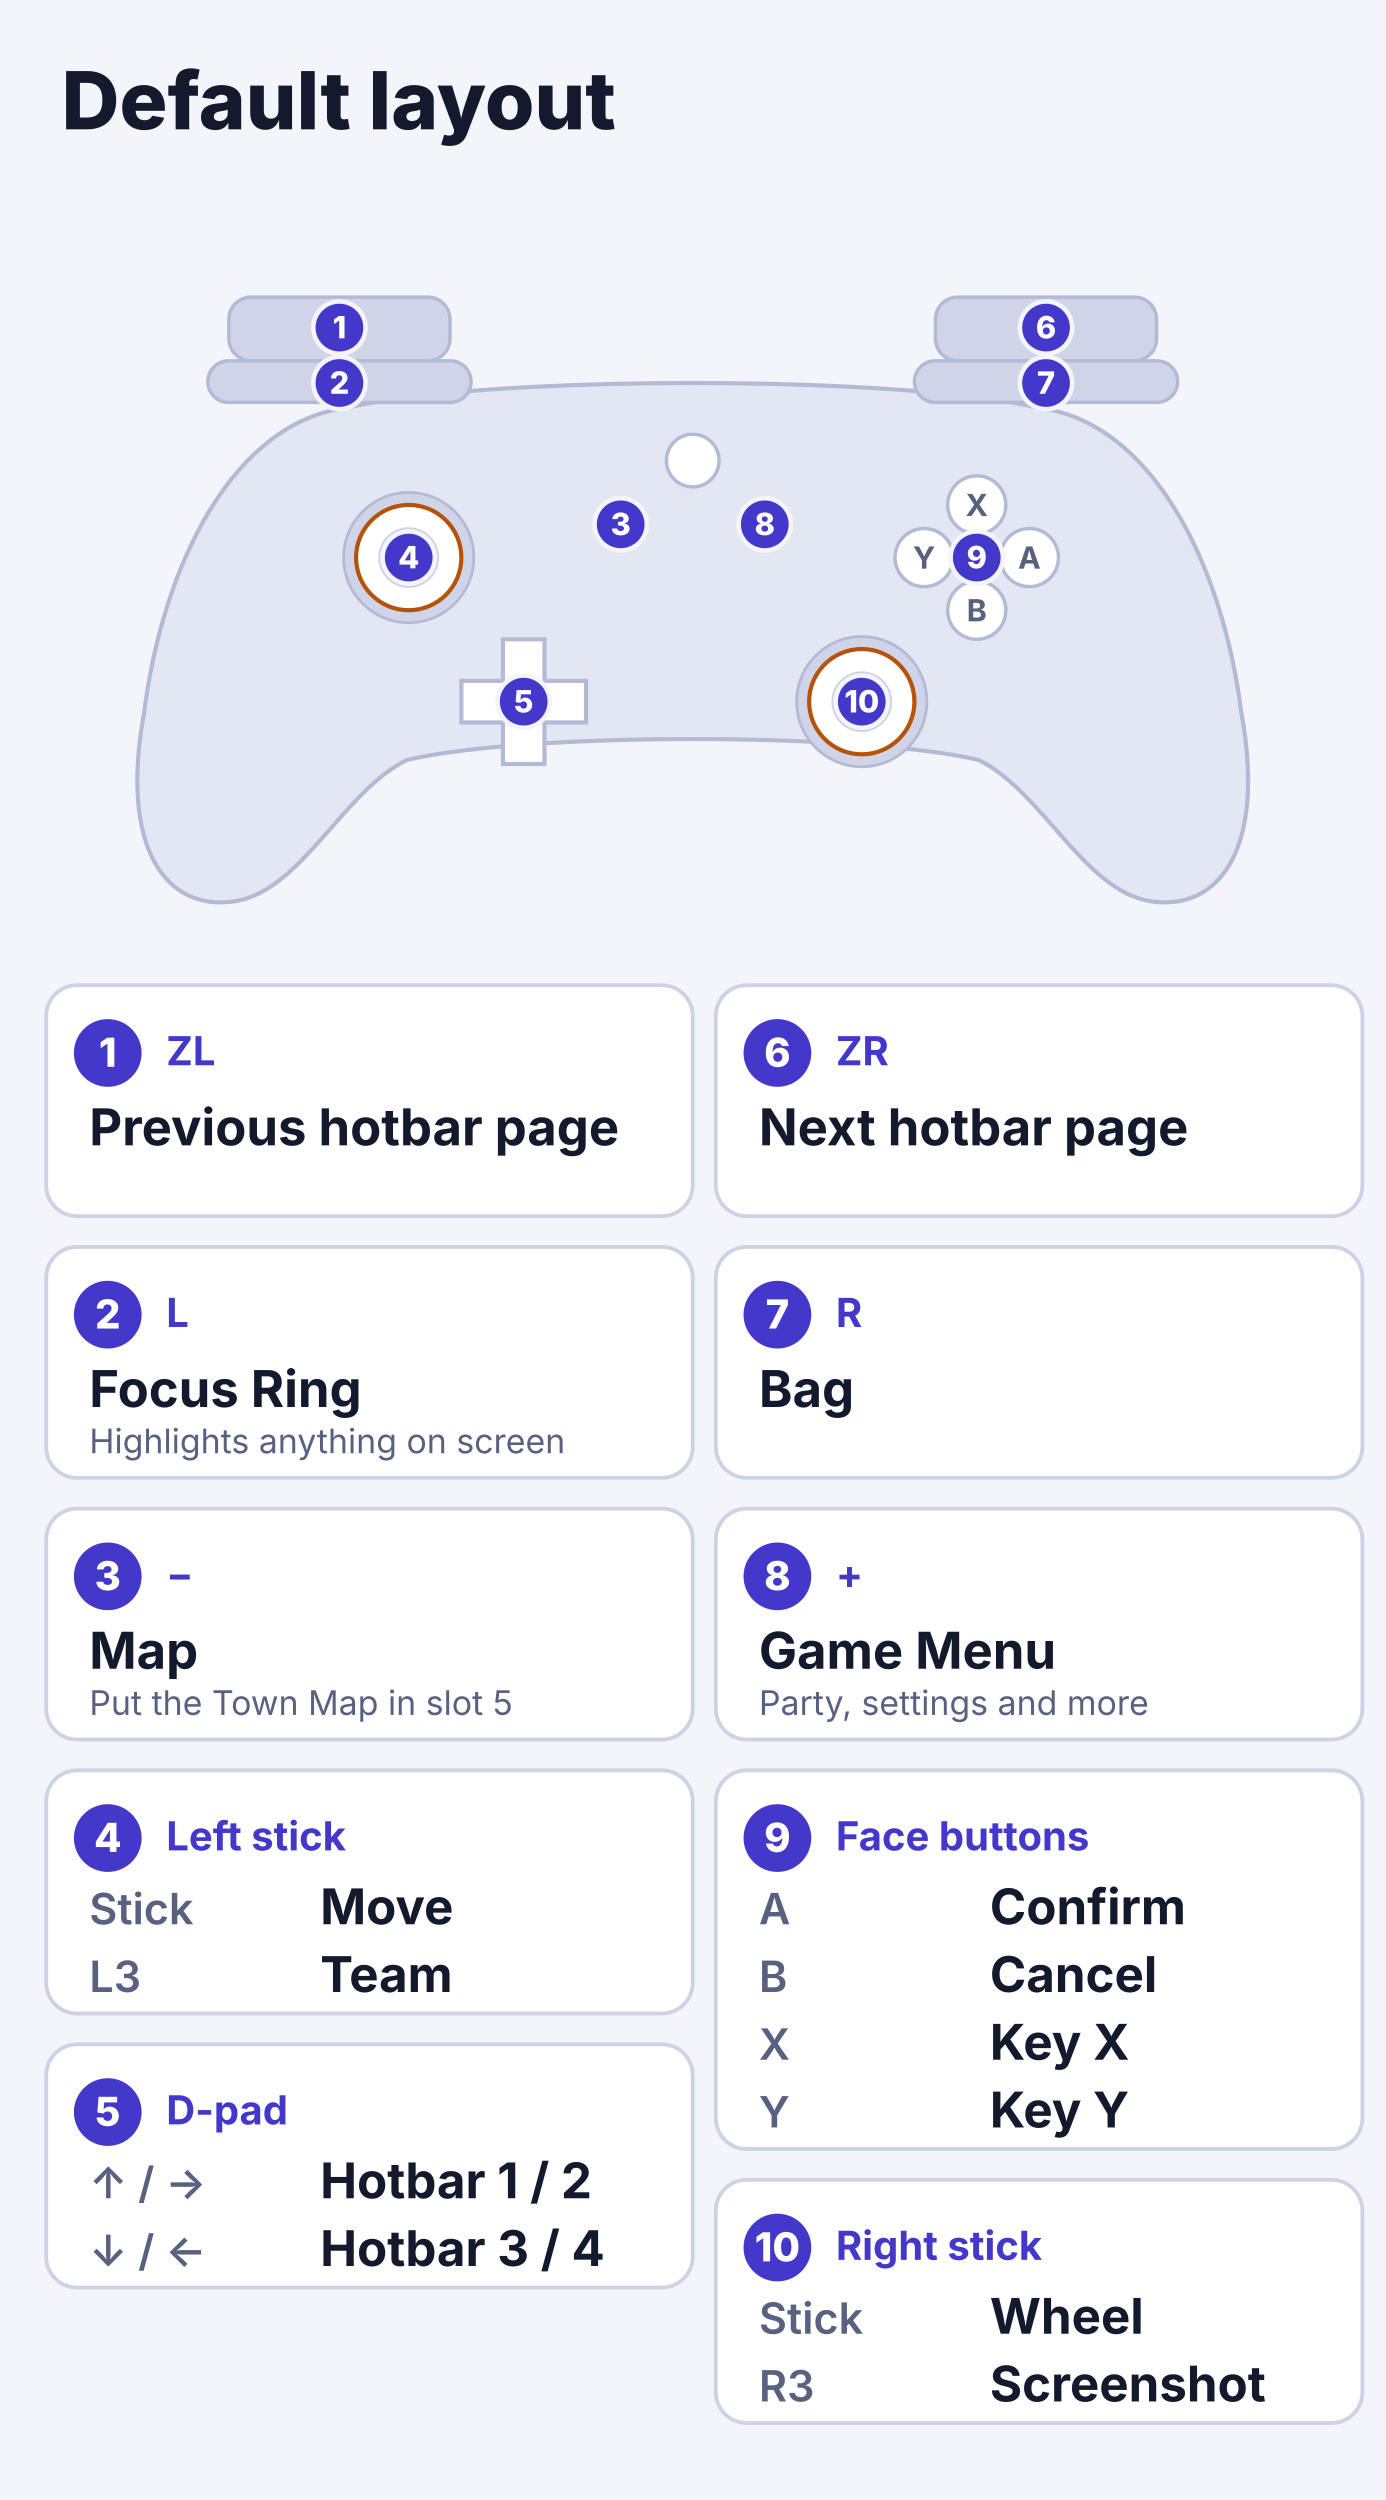
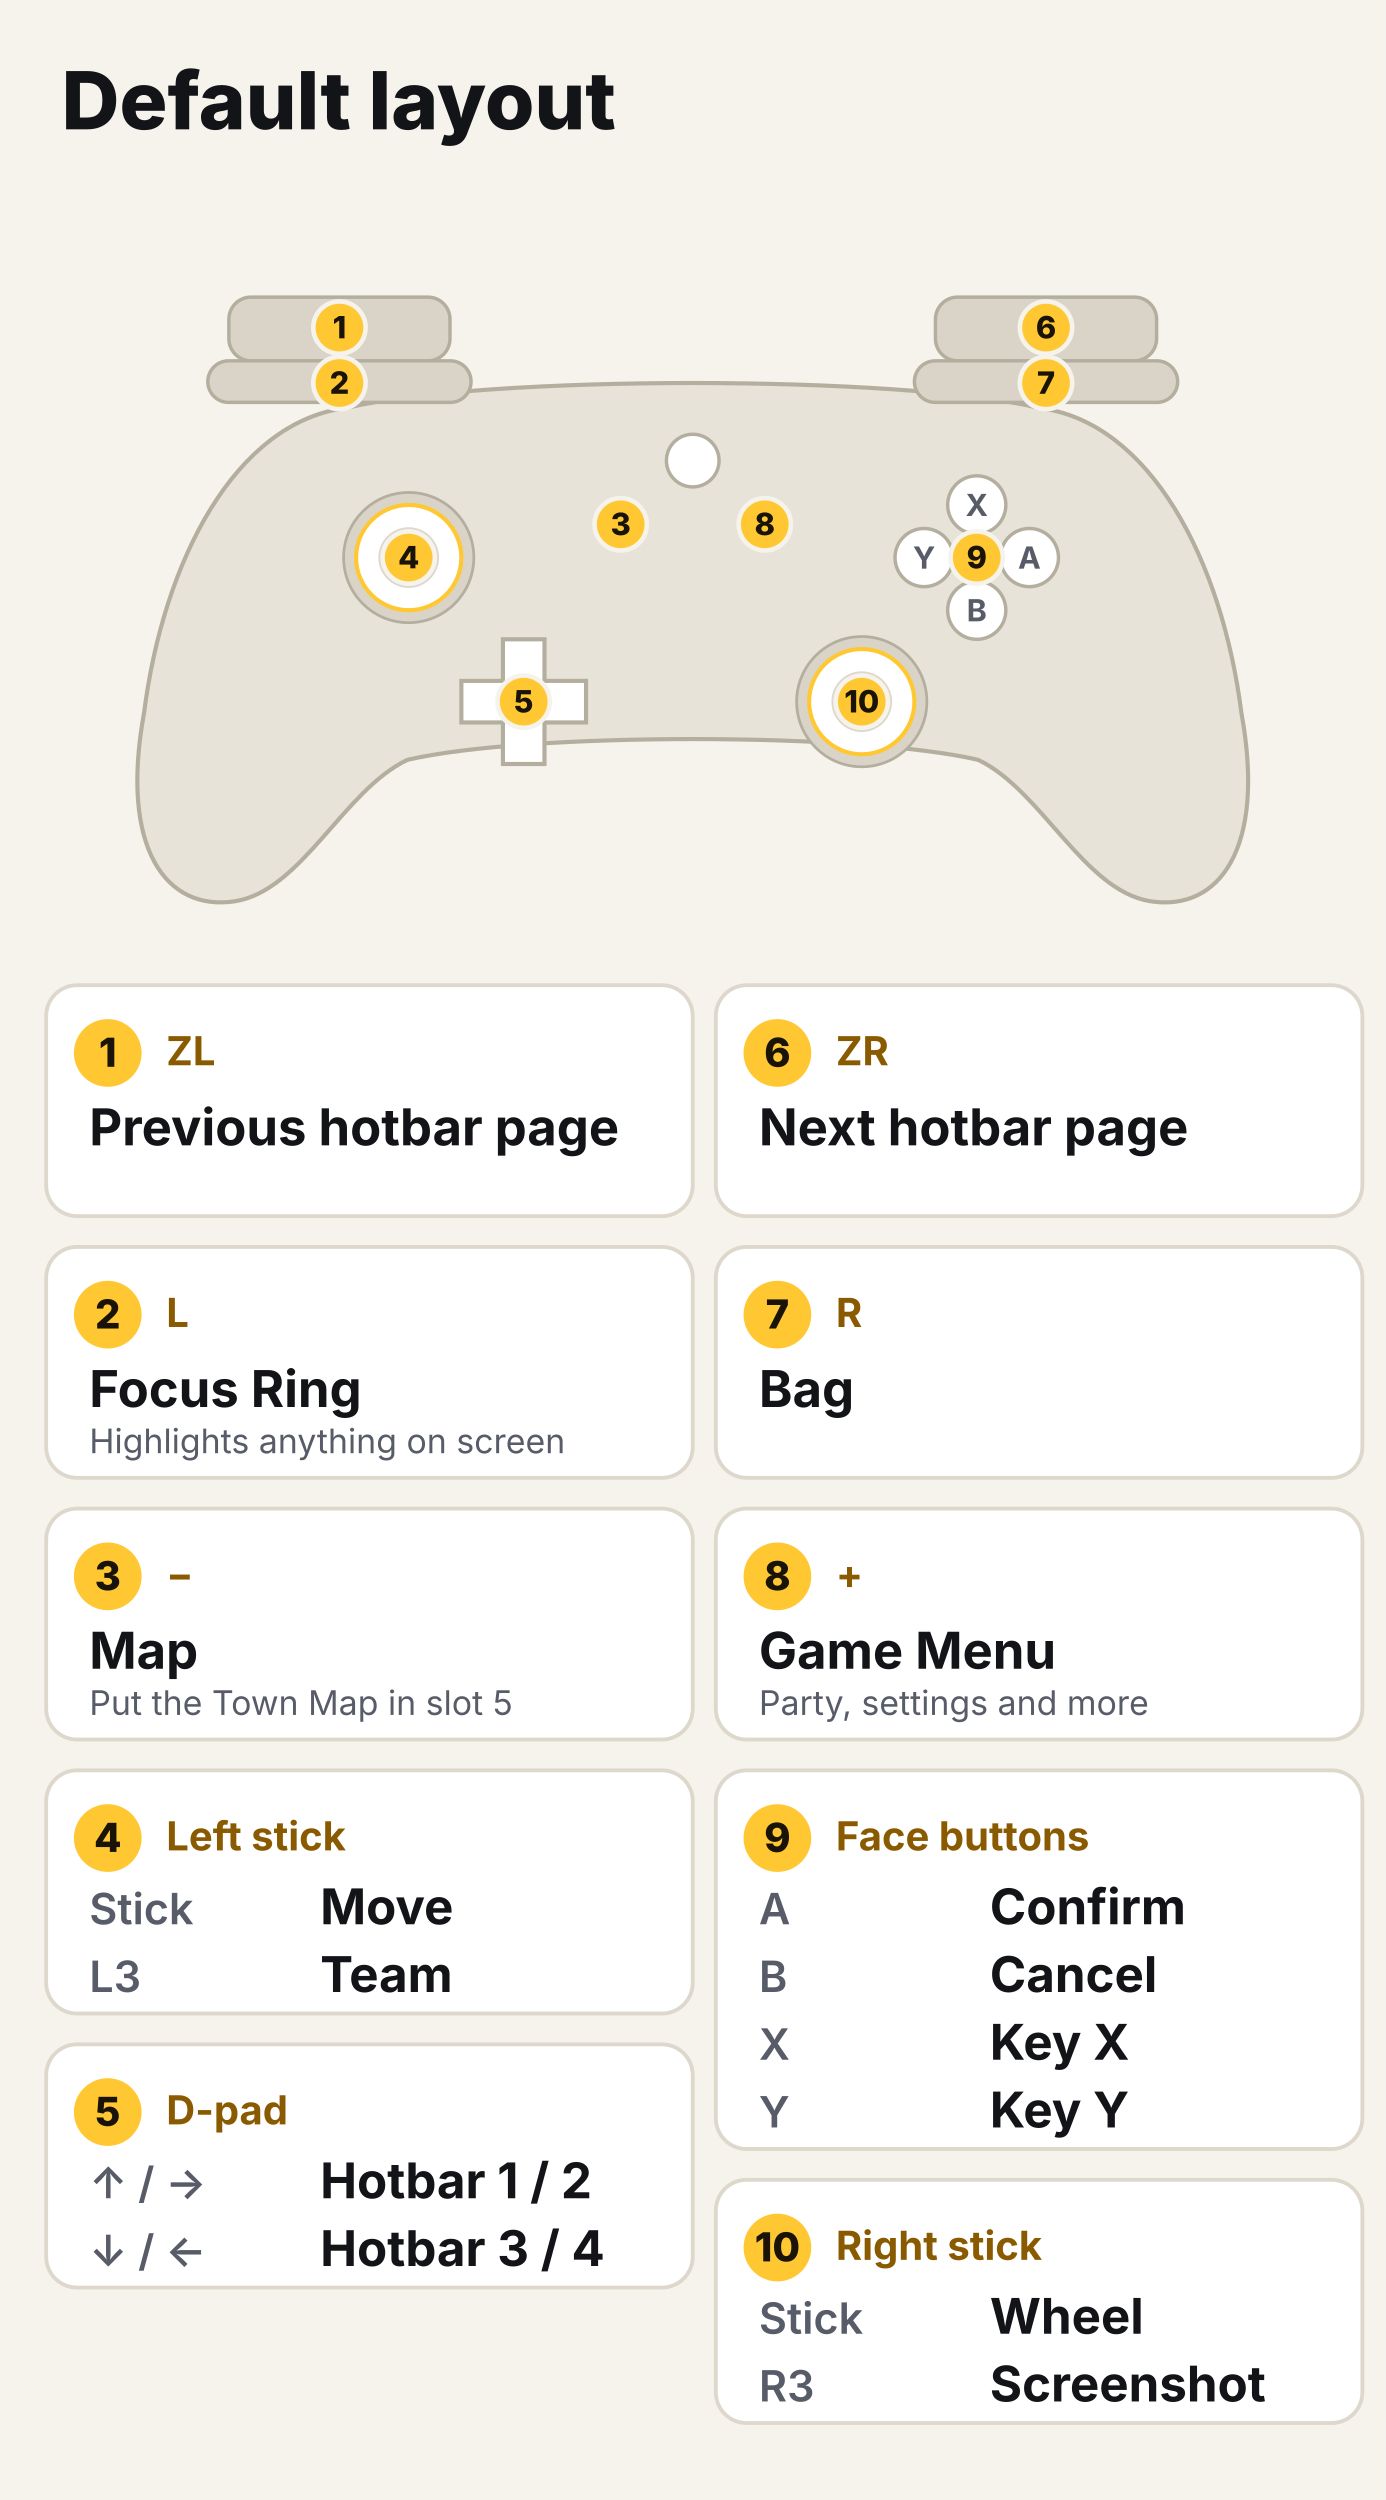
- <svg xmlns="http://www.w3.org/2000/svg" viewBox="0 0 900 1624" width="900" height="1624" role="img" aria-labelledby="t d" font-family="'Segoe UI Variable Display','Segoe UI',Inter,'SF Pro Display',-apple-system,'Helvetica Neue',Arial,sans-serif">
-   <rect width="900" height="1624" fill="#f4f5fb" />
-   <text x="40" y="84" font-size="52" font-weight="800" fill="#141a2e" text-anchor="start">Default layout</text>
+ <svg xmlns="http://www.w3.org/2000/svg" viewBox="0 0 900 1624" width="900" height="1624" role="img" aria-labelledby="t d" font-family="'Bricolage Grotesque','Geist','Segoe UI Variable Display','Segoe UI',Inter,'SF Pro Display',-apple-system,'Helvetica Neue',Arial,sans-serif">
+   <rect width="900" height="1624" fill="#f6f3ec" />
+   <text x="40" y="84" font-size="52" font-weight="800" fill="#121418" text-anchor="start">Default layout</text>
  <g transform="translate(450,400) scale(0.9)">
-     <path d="M -250,-150 C -150,-174 150,-174 250,-150 C 330,-140 382,-40 396,70 C 414,168 380,214 330,206 C 282,198 252,126 206,104 C 120,84 -120,84 -206,104 C -252,126 -282,198 -330,206 C -380,214 -414,168 -396,70 C -382,-40 -330,-140 -250,-150 Z" fill="#e3e6f3" stroke="#b3bad4" stroke-width="3" />
-     <rect x="-334.8" y="-230" width="159.6" height="46" rx="16" fill="#cfd4e8" stroke="#b3bad4" stroke-width="2.5" />
-     <rect x="-350" y="-184" width="190" height="30" rx="15" fill="#cfd4e8" stroke="#b3bad4" stroke-width="2.5" />
-     <rect x="175.2" y="-230" width="159.6" height="46" rx="16" fill="#cfd4e8" stroke="#b3bad4" stroke-width="2.5" />
-     <rect x="160" y="-184" width="190" height="30" rx="15" fill="#cfd4e8" stroke="#b3bad4" stroke-width="2.5" />
-     <path d="M -137,17 h 30 v 30 h 30 v 30 h -30 v 30 h -30 v -30 h -30 v -30 h 30 z" fill="#ffffff" stroke="#b3bad4" stroke-width="3" />
-     <circle cx="-205" cy="-42" r="47" fill="#cfd4e8" stroke="#b3bad4" stroke-width="2" />
-     <circle cx="-205" cy="-42" r="38" fill="#ffffff" stroke="#b45309" stroke-width="3" />
-     <circle cx="-205" cy="-42" r="20.9" fill="none" stroke="#cdd2e4" stroke-width="2" />
-     <circle cx="122" cy="62" r="47" fill="#cfd4e8" stroke="#b3bad4" stroke-width="2" />
-     <circle cx="122" cy="62" r="38" fill="#ffffff" stroke="#b45309" stroke-width="3" />
-     <circle cx="122" cy="62" r="20.9" fill="none" stroke="#cdd2e4" stroke-width="2" />
-     <circle cx="205" cy="-4" r="21" fill="#ffffff" stroke="#b3bad4" stroke-width="2.5" />
-     <text x="205" y="4" font-size="22" font-weight="700" fill="#586180" text-anchor="middle">B</text>
-     <circle cx="243" cy="-42" r="21" fill="#ffffff" stroke="#b3bad4" stroke-width="2.5" />
-     <text x="243" y="-34" font-size="22" font-weight="700" fill="#586180" text-anchor="middle">A</text>
-     <circle cx="167" cy="-42" r="21" fill="#ffffff" stroke="#b3bad4" stroke-width="2.5" />
-     <text x="167" y="-34" font-size="22" font-weight="700" fill="#586180" text-anchor="middle">Y</text>
-     <circle cx="205" cy="-80" r="21" fill="#ffffff" stroke="#b3bad4" stroke-width="2.5" />
-     <text x="205" y="-72" font-size="22" font-weight="700" fill="#586180" text-anchor="middle">X</text>
-     <rect x="-69" y="-73.5" width="34" height="15" rx="7.5" fill="#b45309" stroke="#b3bad4" stroke-width="2.5" />
-     <rect x="35" y="-73.5" width="34" height="15" rx="7.5" fill="#ffffff" stroke="#b3bad4" stroke-width="2.5" />
-     <circle cx="0" cy="-112" r="19" fill="#ffffff" stroke="#b3bad4" stroke-width="2.5" />
+     <path d="M -250,-150 C -150,-174 150,-174 250,-150 C 330,-140 382,-40 396,70 C 414,168 380,214 330,206 C 282,198 252,126 206,104 C 120,84 -120,84 -206,104 C -252,126 -282,198 -330,206 C -380,214 -414,168 -396,70 C -382,-40 -330,-140 -250,-150 Z" fill="#e7e3d9" stroke="#b4ae9e" stroke-width="3" />
+     <rect x="-334.8" y="-230" width="159.6" height="46" rx="16" fill="#d9d4c7" stroke="#b4ae9e" stroke-width="2.5" />
+     <rect x="-350" y="-184" width="190" height="30" rx="15" fill="#d9d4c7" stroke="#b4ae9e" stroke-width="2.5" />
+     <rect x="175.2" y="-230" width="159.6" height="46" rx="16" fill="#d9d4c7" stroke="#b4ae9e" stroke-width="2.5" />
+     <rect x="160" y="-184" width="190" height="30" rx="15" fill="#d9d4c7" stroke="#b4ae9e" stroke-width="2.5" />
+     <path d="M -137,17 h 30 v 30 h 30 v 30 h -30 v 30 h -30 v -30 h -30 v -30 h 30 z" fill="#ffffff" stroke="#b4ae9e" stroke-width="3" />
+     <circle cx="-205" cy="-42" r="47" fill="#d9d4c7" stroke="#b4ae9e" stroke-width="2" />
+     <circle cx="-205" cy="-42" r="38" fill="#ffffff" stroke="#ffc833" stroke-width="3" />
+     <circle cx="-205" cy="-42" r="20.9" fill="none" stroke="#ddd8cb" stroke-width="2" />
+     <circle cx="122" cy="62" r="47" fill="#d9d4c7" stroke="#b4ae9e" stroke-width="2" />
+     <circle cx="122" cy="62" r="38" fill="#ffffff" stroke="#ffc833" stroke-width="3" />
+     <circle cx="122" cy="62" r="20.9" fill="none" stroke="#ddd8cb" stroke-width="2" />
+     <circle cx="205" cy="-4" r="21" fill="#ffffff" stroke="#b4ae9e" stroke-width="2.5" />
+     <text x="205" y="4" font-size="22" font-weight="700" fill="#575c68" text-anchor="middle">B</text>
+     <circle cx="243" cy="-42" r="21" fill="#ffffff" stroke="#b4ae9e" stroke-width="2.5" />
+     <text x="243" y="-34" font-size="22" font-weight="700" fill="#575c68" text-anchor="middle">A</text>
+     <circle cx="167" cy="-42" r="21" fill="#ffffff" stroke="#b4ae9e" stroke-width="2.5" />
+     <text x="167" y="-34" font-size="22" font-weight="700" fill="#575c68" text-anchor="middle">Y</text>
+     <circle cx="205" cy="-80" r="21" fill="#ffffff" stroke="#b4ae9e" stroke-width="2.5" />
+     <text x="205" y="-72" font-size="22" font-weight="700" fill="#575c68" text-anchor="middle">X</text>
+     <rect x="-69" y="-73.5" width="34" height="15" rx="7.5" fill="#ffc833" stroke="#b4ae9e" stroke-width="2.5" />
+     <rect x="35" y="-73.5" width="34" height="15" rx="7.5" fill="#ffffff" stroke="#b4ae9e" stroke-width="2.5" />
+     <circle cx="0" cy="-112" r="19" fill="#ffffff" stroke="#b4ae9e" stroke-width="2.5" />
  </g>
-   <circle cx="220.5" cy="212.8" r="17" fill="#4338ca" stroke="#f4f5fb" stroke-width="3" />
-   <text x="220.5" y="219.8" font-size="20" font-weight="800" fill="#ffffff" text-anchor="middle">1</text>
-   <circle cx="220.5" cy="248.8" r="17" fill="#4338ca" stroke="#f4f5fb" stroke-width="3" />
-   <text x="220.5" y="255.8" font-size="20" font-weight="800" fill="#ffffff" text-anchor="middle">2</text>
-   <circle cx="403.2" cy="340.6" r="17" fill="#4338ca" stroke="#f4f5fb" stroke-width="3" />
-   <text x="403.2" y="347.6" font-size="20" font-weight="800" fill="#ffffff" text-anchor="middle">3</text>
-   <circle cx="265.5" cy="362.2" r="17" fill="#4338ca" stroke="#f4f5fb" stroke-width="3" />
-   <text x="265.5" y="369.2" font-size="20" font-weight="800" fill="#ffffff" text-anchor="middle">4</text>
-   <circle cx="340.2" cy="455.8" r="17" fill="#4338ca" stroke="#f4f5fb" stroke-width="3" />
-   <text x="340.2" y="462.8" font-size="20" font-weight="800" fill="#ffffff" text-anchor="middle">5</text>
-   <circle cx="679.5" cy="212.8" r="17" fill="#4338ca" stroke="#f4f5fb" stroke-width="3" />
-   <text x="679.5" y="219.8" font-size="20" font-weight="800" fill="#ffffff" text-anchor="middle">6</text>
-   <circle cx="679.5" cy="248.8" r="17" fill="#4338ca" stroke="#f4f5fb" stroke-width="3" />
-   <text x="679.5" y="255.8" font-size="20" font-weight="800" fill="#ffffff" text-anchor="middle">7</text>
-   <circle cx="496.8" cy="340.6" r="17" fill="#4338ca" stroke="#f4f5fb" stroke-width="3" />
-   <text x="496.8" y="347.6" font-size="20" font-weight="800" fill="#ffffff" text-anchor="middle">8</text>
-   <circle cx="634.5" cy="362.2" r="17" fill="#4338ca" stroke="#f4f5fb" stroke-width="3" />
-   <text x="634.5" y="369.2" font-size="20" font-weight="800" fill="#ffffff" text-anchor="middle">9</text>
-   <circle cx="559.8" cy="455.8" r="17" fill="#4338ca" stroke="#f4f5fb" stroke-width="3" />
-   <text x="559.8" y="462.8" font-size="20" font-weight="800" fill="#ffffff" text-anchor="middle">10</text>
-   <rect x="30" y="640" width="420" height="150" rx="20" fill="#ffffff" stroke="#cdd2e4" stroke-width="2.5" />
-   <circle cx="70" cy="684" r="22" fill="#4338ca" />
-   <text x="70" y="693" font-size="26" font-weight="800" fill="#ffffff" text-anchor="middle">1</text>
-   <text x="108" y="692" font-size="26" font-weight="700" fill="#4338ca" text-anchor="start">ZL</text>
-   <text x="58" y="744" font-size="33" font-weight="700" fill="#141a2e" text-anchor="start">Previous hotbar page</text>
-   <rect x="30" y="810" width="420" height="150" rx="20" fill="#ffffff" stroke="#cdd2e4" stroke-width="2.5" />
-   <circle cx="70" cy="854" r="22" fill="#4338ca" />
-   <text x="70" y="863" font-size="26" font-weight="800" fill="#ffffff" text-anchor="middle">2</text>
-   <text x="108" y="862" font-size="26" font-weight="700" fill="#4338ca" text-anchor="start">L</text>
-   <text x="58" y="914" font-size="33" font-weight="700" fill="#141a2e" text-anchor="start">Focus Ring</text>
-   <text x="58" y="944" font-size="22" font-weight="400" fill="#586180" text-anchor="start">Highlights anything on screen</text>
-   <rect x="30" y="980" width="420" height="150" rx="20" fill="#ffffff" stroke="#cdd2e4" stroke-width="2.5" />
-   <circle cx="70" cy="1024" r="22" fill="#4338ca" />
-   <text x="70" y="1033" font-size="26" font-weight="800" fill="#ffffff" text-anchor="middle">3</text>
-   <text x="108" y="1032" font-size="26" font-weight="700" fill="#4338ca" text-anchor="start">−</text>
-   <text x="58" y="1084" font-size="33" font-weight="700" fill="#141a2e" text-anchor="start">Map</text>
-   <text x="58" y="1114" font-size="22" font-weight="400" fill="#586180" text-anchor="start">Put the Town Map in slot 5</text>
-   <rect x="30" y="1150" width="420" height="158" rx="20" fill="#ffffff" stroke="#cdd2e4" stroke-width="2.5" />
-   <circle cx="70" cy="1194" r="22" fill="#4338ca" />
-   <text x="70" y="1203" font-size="26" font-weight="800" fill="#ffffff" text-anchor="middle">4</text>
-   <text x="108" y="1202" font-size="26" font-weight="700" fill="#4338ca" text-anchor="start">Left stick</text>
-   <text x="58" y="1250" font-size="28" font-weight="600" fill="#586180" text-anchor="start">Stick</text>
-   <text x="208" y="1250" font-size="32" font-weight="700" fill="#141a2e" text-anchor="start">Move</text>
-   <text x="58" y="1294" font-size="28" font-weight="600" fill="#586180" text-anchor="start">L3</text>
-   <text x="208" y="1294" font-size="32" font-weight="700" fill="#141a2e" text-anchor="start">Team</text>
-   <rect x="30" y="1328" width="420" height="158" rx="20" fill="#ffffff" stroke="#cdd2e4" stroke-width="2.5" />
-   <circle cx="70" cy="1372" r="22" fill="#4338ca" />
-   <text x="70" y="1381" font-size="26" font-weight="800" fill="#ffffff" text-anchor="middle">5</text>
-   <text x="108" y="1380" font-size="26" font-weight="700" fill="#4338ca" text-anchor="start">D-pad</text>
-   <text x="58" y="1428" font-size="28" font-weight="600" fill="#586180" text-anchor="start">↑ / →</text>
-   <text x="208" y="1428" font-size="32" font-weight="700" fill="#141a2e" text-anchor="start">Hotbar 1 / 2</text>
-   <text x="58" y="1472" font-size="28" font-weight="600" fill="#586180" text-anchor="start">↓ / ←</text>
-   <text x="208" y="1472" font-size="32" font-weight="700" fill="#141a2e" text-anchor="start">Hotbar 3 / 4</text>
-   <rect x="465" y="640" width="420" height="150" rx="20" fill="#ffffff" stroke="#cdd2e4" stroke-width="2.5" />
-   <circle cx="505" cy="684" r="22" fill="#4338ca" />
-   <text x="505" y="693" font-size="26" font-weight="800" fill="#ffffff" text-anchor="middle">6</text>
-   <text x="543" y="692" font-size="26" font-weight="700" fill="#4338ca" text-anchor="start">ZR</text>
-   <text x="493" y="744" font-size="33" font-weight="700" fill="#141a2e" text-anchor="start">Next hotbar page</text>
-   <rect x="465" y="810" width="420" height="150" rx="20" fill="#ffffff" stroke="#cdd2e4" stroke-width="2.5" />
-   <circle cx="505" cy="854" r="22" fill="#4338ca" />
-   <text x="505" y="863" font-size="26" font-weight="800" fill="#ffffff" text-anchor="middle">7</text>
-   <text x="543" y="862" font-size="26" font-weight="700" fill="#4338ca" text-anchor="start">R</text>
-   <text x="493" y="914" font-size="33" font-weight="700" fill="#141a2e" text-anchor="start">Bag</text>
-   <rect x="465" y="980" width="420" height="150" rx="20" fill="#ffffff" stroke="#cdd2e4" stroke-width="2.5" />
-   <circle cx="505" cy="1024" r="22" fill="#4338ca" />
-   <text x="505" y="1033" font-size="26" font-weight="800" fill="#ffffff" text-anchor="middle">8</text>
-   <text x="543" y="1032" font-size="26" font-weight="700" fill="#4338ca" text-anchor="start">+</text>
-   <text x="493" y="1084" font-size="33" font-weight="700" fill="#141a2e" text-anchor="start">Game Menu</text>
-   <text x="493" y="1114" font-size="22" font-weight="400" fill="#586180" text-anchor="start">Party, settings and more</text>
-   <rect x="465" y="1150" width="420" height="246" rx="20" fill="#ffffff" stroke="#cdd2e4" stroke-width="2.5" />
-   <circle cx="505" cy="1194" r="22" fill="#4338ca" />
-   <text x="505" y="1203" font-size="26" font-weight="800" fill="#ffffff" text-anchor="middle">9</text>
-   <text x="543" y="1202" font-size="26" font-weight="700" fill="#4338ca" text-anchor="start">Face buttons</text>
-   <text x="493" y="1250" font-size="28" font-weight="600" fill="#586180" text-anchor="start">A</text>
-   <text x="643" y="1250" font-size="32" font-weight="700" fill="#141a2e" text-anchor="start">Confirm</text>
-   <text x="493" y="1294" font-size="28" font-weight="600" fill="#586180" text-anchor="start">B</text>
-   <text x="643" y="1294" font-size="32" font-weight="700" fill="#141a2e" text-anchor="start">Cancel</text>
-   <text x="493" y="1338" font-size="28" font-weight="600" fill="#586180" text-anchor="start">X</text>
-   <text x="643" y="1338" font-size="32" font-weight="700" fill="#141a2e" text-anchor="start">Key X</text>
-   <text x="493" y="1382" font-size="28" font-weight="600" fill="#586180" text-anchor="start">Y</text>
-   <text x="643" y="1382" font-size="32" font-weight="700" fill="#141a2e" text-anchor="start">Key Y</text>
-   <rect x="465" y="1416" width="420" height="158" rx="20" fill="#ffffff" stroke="#cdd2e4" stroke-width="2.5" />
-   <circle cx="505" cy="1460" r="22" fill="#4338ca" />
-   <text x="505" y="1469" font-size="26" font-weight="800" fill="#ffffff" text-anchor="middle">10</text>
-   <text x="543" y="1468" font-size="26" font-weight="700" fill="#4338ca" text-anchor="start">Right stick</text>
-   <text x="493" y="1516" font-size="28" font-weight="600" fill="#586180" text-anchor="start">Stick</text>
-   <text x="643" y="1516" font-size="32" font-weight="700" fill="#141a2e" text-anchor="start">Wheel</text>
-   <text x="493" y="1560" font-size="28" font-weight="600" fill="#586180" text-anchor="start">R3</text>
-   <text x="643" y="1560" font-size="32" font-weight="700" fill="#141a2e" text-anchor="start">Screenshot</text>
+   <circle cx="220.5" cy="212.8" r="17" fill="#ffc833" stroke="#f6f3ec" stroke-width="3" />
+   <text x="220.5" y="219.8" font-size="20" font-weight="800" fill="#1a1408" text-anchor="middle">1</text>
+   <circle cx="220.5" cy="248.8" r="17" fill="#ffc833" stroke="#f6f3ec" stroke-width="3" />
+   <text x="220.5" y="255.8" font-size="20" font-weight="800" fill="#1a1408" text-anchor="middle">2</text>
+   <circle cx="403.2" cy="340.6" r="17" fill="#ffc833" stroke="#f6f3ec" stroke-width="3" />
+   <text x="403.2" y="347.6" font-size="20" font-weight="800" fill="#1a1408" text-anchor="middle">3</text>
+   <circle cx="265.5" cy="362.2" r="17" fill="#ffc833" stroke="#f6f3ec" stroke-width="3" />
+   <text x="265.5" y="369.2" font-size="20" font-weight="800" fill="#1a1408" text-anchor="middle">4</text>
+   <circle cx="340.2" cy="455.8" r="17" fill="#ffc833" stroke="#f6f3ec" stroke-width="3" />
+   <text x="340.2" y="462.8" font-size="20" font-weight="800" fill="#1a1408" text-anchor="middle">5</text>
+   <circle cx="679.5" cy="212.8" r="17" fill="#ffc833" stroke="#f6f3ec" stroke-width="3" />
+   <text x="679.5" y="219.8" font-size="20" font-weight="800" fill="#1a1408" text-anchor="middle">6</text>
+   <circle cx="679.5" cy="248.8" r="17" fill="#ffc833" stroke="#f6f3ec" stroke-width="3" />
+   <text x="679.5" y="255.8" font-size="20" font-weight="800" fill="#1a1408" text-anchor="middle">7</text>
+   <circle cx="496.8" cy="340.6" r="17" fill="#ffc833" stroke="#f6f3ec" stroke-width="3" />
+   <text x="496.8" y="347.6" font-size="20" font-weight="800" fill="#1a1408" text-anchor="middle">8</text>
+   <circle cx="634.5" cy="362.2" r="17" fill="#ffc833" stroke="#f6f3ec" stroke-width="3" />
+   <text x="634.5" y="369.2" font-size="20" font-weight="800" fill="#1a1408" text-anchor="middle">9</text>
+   <circle cx="559.8" cy="455.8" r="17" fill="#ffc833" stroke="#f6f3ec" stroke-width="3" />
+   <text x="559.8" y="462.8" font-size="20" font-weight="800" fill="#1a1408" text-anchor="middle">10</text>
+   <rect x="30" y="640" width="420" height="150" rx="20" fill="#ffffff" stroke="#ddd8cb" stroke-width="2.5" />
+   <circle cx="70" cy="684" r="22" fill="#ffc833" />
+   <text x="70" y="693" font-size="26" font-weight="800" fill="#1a1408" text-anchor="middle">1</text>
+   <text x="108" y="692" font-size="26" font-weight="700" fill="#8a5a00" text-anchor="start">ZL</text>
+   <text x="58" y="744" font-size="33" font-weight="700" fill="#121418" text-anchor="start">Previous hotbar page</text>
+   <rect x="30" y="810" width="420" height="150" rx="20" fill="#ffffff" stroke="#ddd8cb" stroke-width="2.5" />
+   <circle cx="70" cy="854" r="22" fill="#ffc833" />
+   <text x="70" y="863" font-size="26" font-weight="800" fill="#1a1408" text-anchor="middle">2</text>
+   <text x="108" y="862" font-size="26" font-weight="700" fill="#8a5a00" text-anchor="start">L</text>
+   <text x="58" y="914" font-size="33" font-weight="700" fill="#121418" text-anchor="start">Focus Ring</text>
+   <text x="58" y="944" font-size="22" font-weight="400" fill="#575c68" text-anchor="start">Highlights anything on screen</text>
+   <rect x="30" y="980" width="420" height="150" rx="20" fill="#ffffff" stroke="#ddd8cb" stroke-width="2.5" />
+   <circle cx="70" cy="1024" r="22" fill="#ffc833" />
+   <text x="70" y="1033" font-size="26" font-weight="800" fill="#1a1408" text-anchor="middle">3</text>
+   <text x="108" y="1032" font-size="26" font-weight="700" fill="#8a5a00" text-anchor="start">−</text>
+   <text x="58" y="1084" font-size="33" font-weight="700" fill="#121418" text-anchor="start">Map</text>
+   <text x="58" y="1114" font-size="22" font-weight="400" fill="#575c68" text-anchor="start">Put the Town Map in slot 5</text>
+   <rect x="30" y="1150" width="420" height="158" rx="20" fill="#ffffff" stroke="#ddd8cb" stroke-width="2.5" />
+   <circle cx="70" cy="1194" r="22" fill="#ffc833" />
+   <text x="70" y="1203" font-size="26" font-weight="800" fill="#1a1408" text-anchor="middle">4</text>
+   <text x="108" y="1202" font-size="26" font-weight="700" fill="#8a5a00" text-anchor="start">Left stick</text>
+   <text x="58" y="1250" font-size="28" font-weight="600" fill="#575c68" text-anchor="start">Stick</text>
+   <text x="208" y="1250" font-size="32" font-weight="700" fill="#121418" text-anchor="start">Move</text>
+   <text x="58" y="1294" font-size="28" font-weight="600" fill="#575c68" text-anchor="start">L3</text>
+   <text x="208" y="1294" font-size="32" font-weight="700" fill="#121418" text-anchor="start">Team</text>
+   <rect x="30" y="1328" width="420" height="158" rx="20" fill="#ffffff" stroke="#ddd8cb" stroke-width="2.5" />
+   <circle cx="70" cy="1372" r="22" fill="#ffc833" />
+   <text x="70" y="1381" font-size="26" font-weight="800" fill="#1a1408" text-anchor="middle">5</text>
+   <text x="108" y="1380" font-size="26" font-weight="700" fill="#8a5a00" text-anchor="start">D-pad</text>
+   <text x="58" y="1428" font-size="28" font-weight="600" fill="#575c68" text-anchor="start">↑ / →</text>
+   <text x="208" y="1428" font-size="32" font-weight="700" fill="#121418" text-anchor="start">Hotbar 1 / 2</text>
+   <text x="58" y="1472" font-size="28" font-weight="600" fill="#575c68" text-anchor="start">↓ / ←</text>
+   <text x="208" y="1472" font-size="32" font-weight="700" fill="#121418" text-anchor="start">Hotbar 3 / 4</text>
+   <rect x="465" y="640" width="420" height="150" rx="20" fill="#ffffff" stroke="#ddd8cb" stroke-width="2.5" />
+   <circle cx="505" cy="684" r="22" fill="#ffc833" />
+   <text x="505" y="693" font-size="26" font-weight="800" fill="#1a1408" text-anchor="middle">6</text>
+   <text x="543" y="692" font-size="26" font-weight="700" fill="#8a5a00" text-anchor="start">ZR</text>
+   <text x="493" y="744" font-size="33" font-weight="700" fill="#121418" text-anchor="start">Next hotbar page</text>
+   <rect x="465" y="810" width="420" height="150" rx="20" fill="#ffffff" stroke="#ddd8cb" stroke-width="2.5" />
+   <circle cx="505" cy="854" r="22" fill="#ffc833" />
+   <text x="505" y="863" font-size="26" font-weight="800" fill="#1a1408" text-anchor="middle">7</text>
+   <text x="543" y="862" font-size="26" font-weight="700" fill="#8a5a00" text-anchor="start">R</text>
+   <text x="493" y="914" font-size="33" font-weight="700" fill="#121418" text-anchor="start">Bag</text>
+   <rect x="465" y="980" width="420" height="150" rx="20" fill="#ffffff" stroke="#ddd8cb" stroke-width="2.5" />
+   <circle cx="505" cy="1024" r="22" fill="#ffc833" />
+   <text x="505" y="1033" font-size="26" font-weight="800" fill="#1a1408" text-anchor="middle">8</text>
+   <text x="543" y="1032" font-size="26" font-weight="700" fill="#8a5a00" text-anchor="start">+</text>
+   <text x="493" y="1084" font-size="33" font-weight="700" fill="#121418" text-anchor="start">Game Menu</text>
+   <text x="493" y="1114" font-size="22" font-weight="400" fill="#575c68" text-anchor="start">Party, settings and more</text>
+   <rect x="465" y="1150" width="420" height="246" rx="20" fill="#ffffff" stroke="#ddd8cb" stroke-width="2.5" />
+   <circle cx="505" cy="1194" r="22" fill="#ffc833" />
+   <text x="505" y="1203" font-size="26" font-weight="800" fill="#1a1408" text-anchor="middle">9</text>
+   <text x="543" y="1202" font-size="26" font-weight="700" fill="#8a5a00" text-anchor="start">Face buttons</text>
+   <text x="493" y="1250" font-size="28" font-weight="600" fill="#575c68" text-anchor="start">A</text>
+   <text x="643" y="1250" font-size="32" font-weight="700" fill="#121418" text-anchor="start">Confirm</text>
+   <text x="493" y="1294" font-size="28" font-weight="600" fill="#575c68" text-anchor="start">B</text>
+   <text x="643" y="1294" font-size="32" font-weight="700" fill="#121418" text-anchor="start">Cancel</text>
+   <text x="493" y="1338" font-size="28" font-weight="600" fill="#575c68" text-anchor="start">X</text>
+   <text x="643" y="1338" font-size="32" font-weight="700" fill="#121418" text-anchor="start">Key X</text>
+   <text x="493" y="1382" font-size="28" font-weight="600" fill="#575c68" text-anchor="start">Y</text>
+   <text x="643" y="1382" font-size="32" font-weight="700" fill="#121418" text-anchor="start">Key Y</text>
+   <rect x="465" y="1416" width="420" height="158" rx="20" fill="#ffffff" stroke="#ddd8cb" stroke-width="2.5" />
+   <circle cx="505" cy="1460" r="22" fill="#ffc833" />
+   <text x="505" y="1469" font-size="26" font-weight="800" fill="#1a1408" text-anchor="middle">10</text>
+   <text x="543" y="1468" font-size="26" font-weight="700" fill="#8a5a00" text-anchor="start">Right stick</text>
+   <text x="493" y="1516" font-size="28" font-weight="600" fill="#575c68" text-anchor="start">Stick</text>
+   <text x="643" y="1516" font-size="32" font-weight="700" fill="#121418" text-anchor="start">Wheel</text>
+   <text x="493" y="1560" font-size="28" font-weight="600" fill="#575c68" text-anchor="start">R3</text>
+   <text x="643" y="1560" font-size="32" font-weight="700" fill="#121418" text-anchor="start">Screenshot</text>
</svg>
